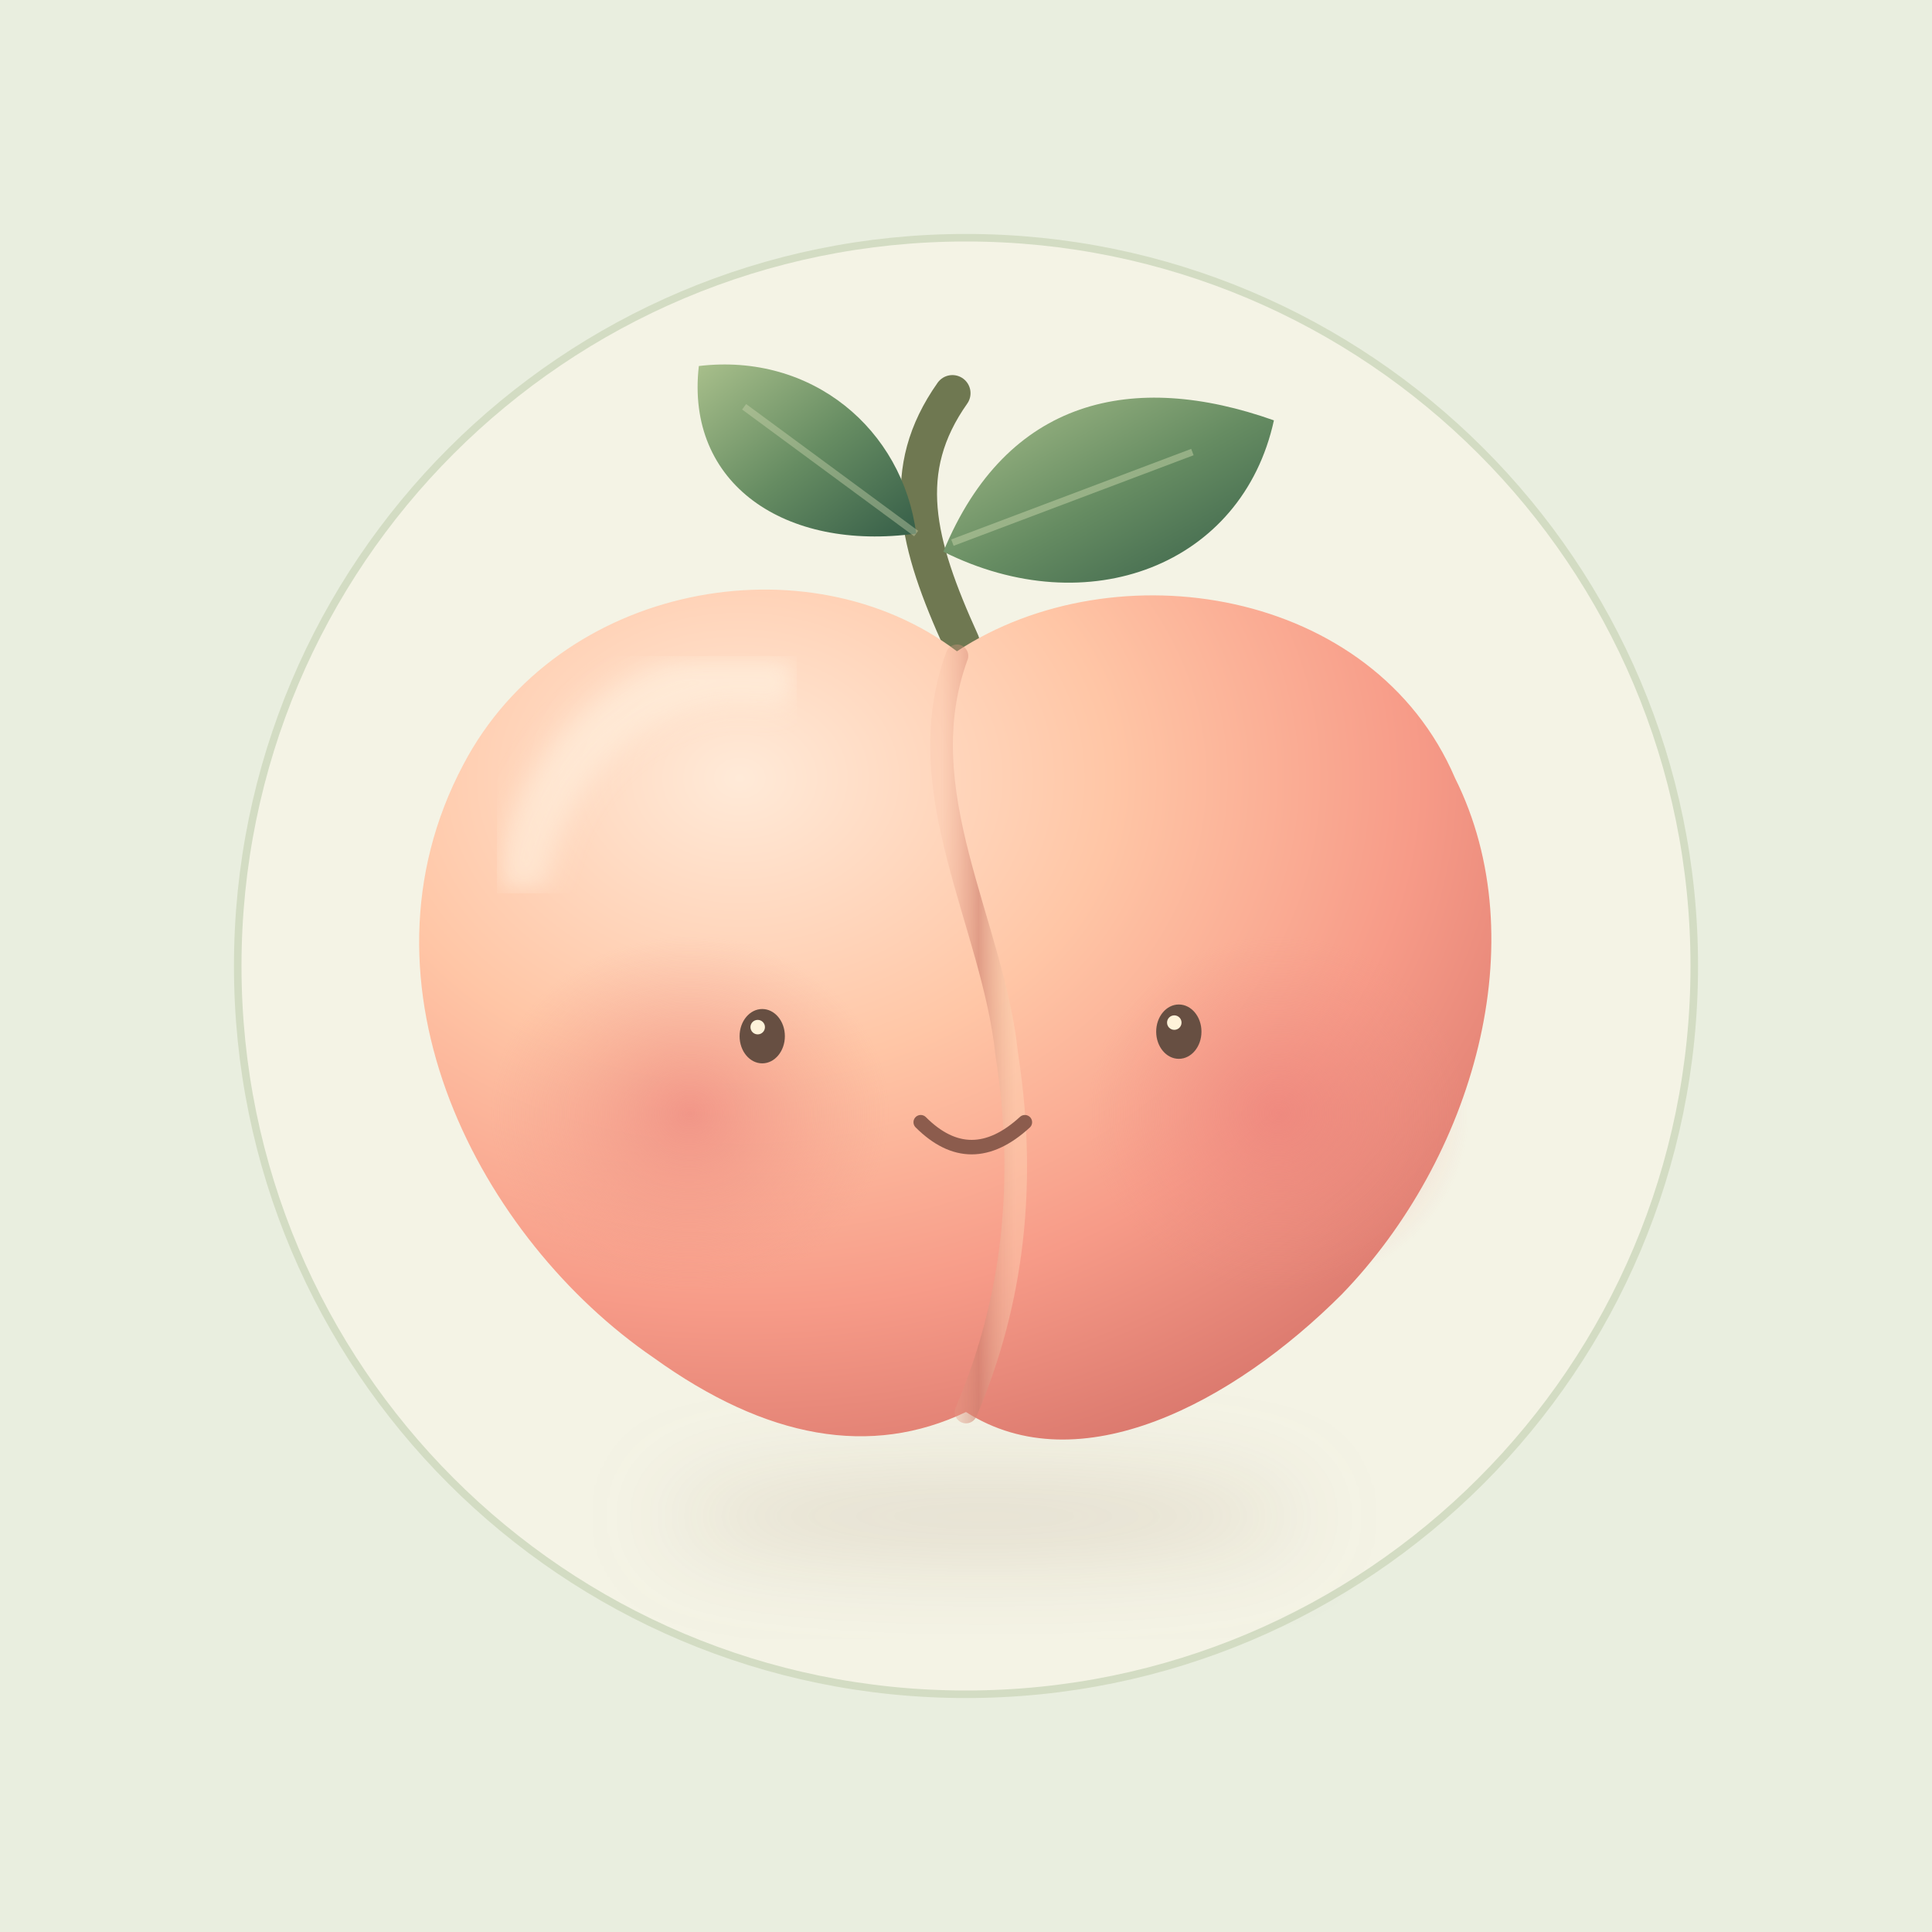
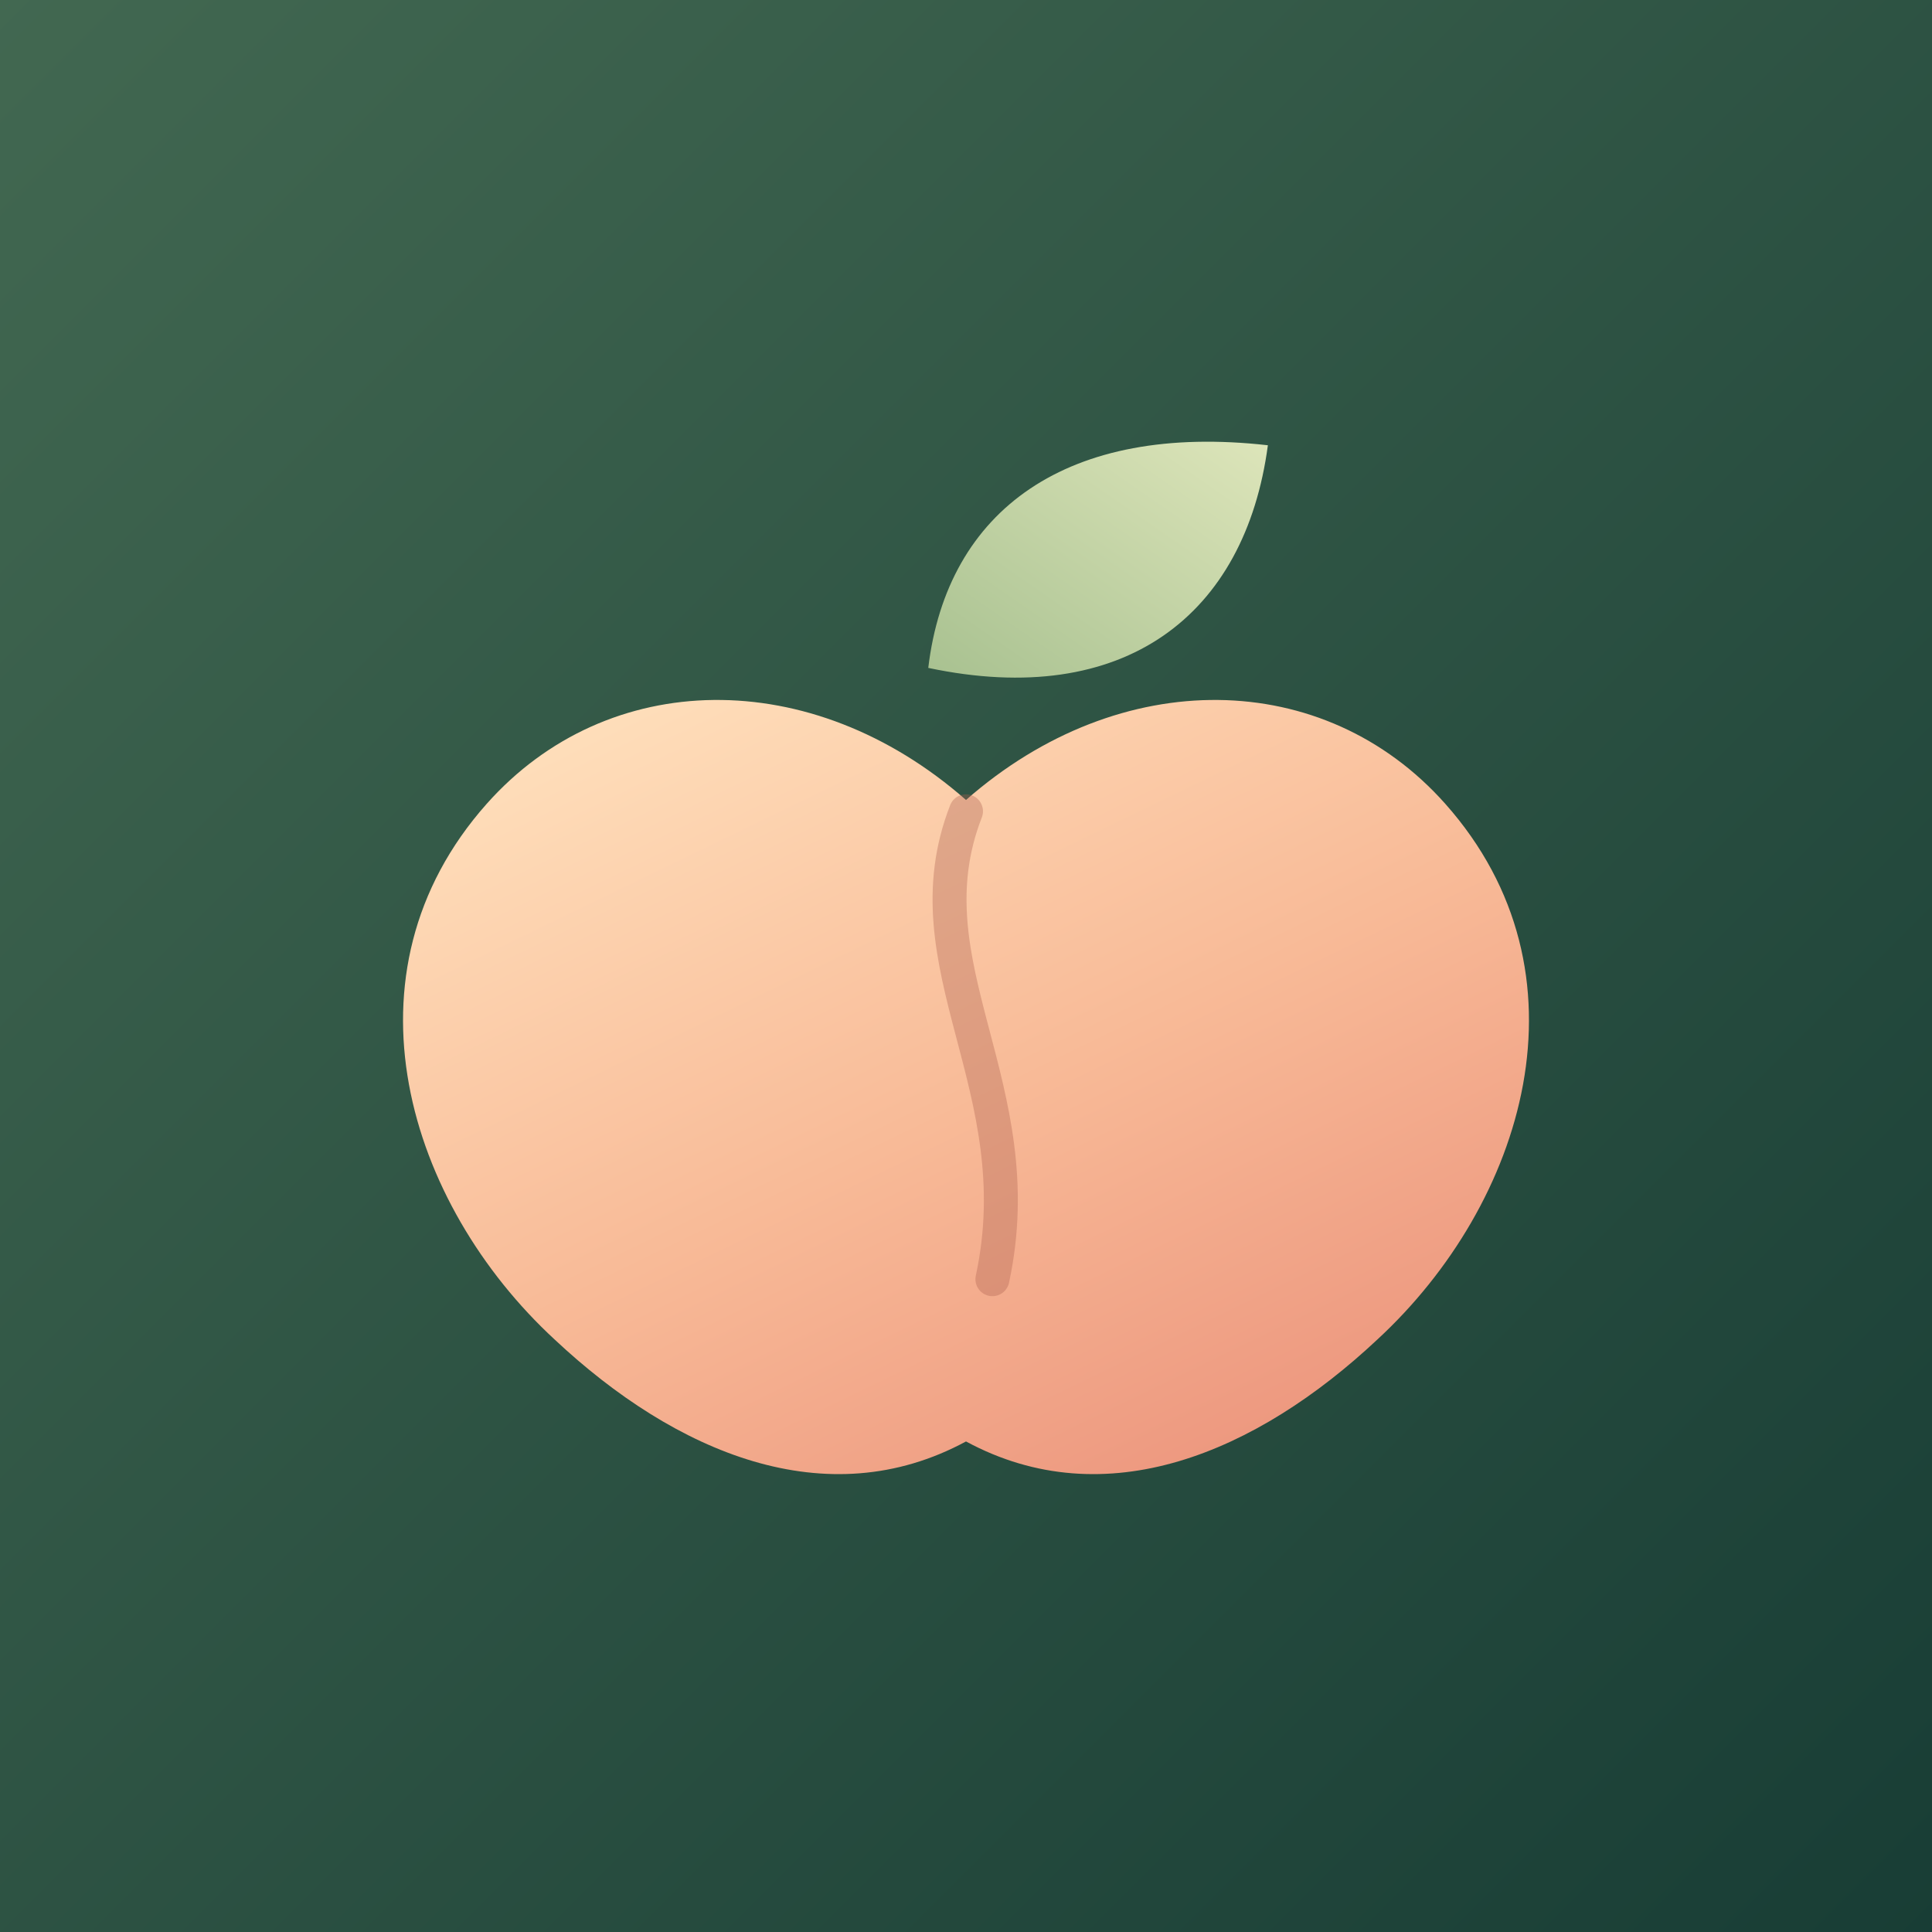
<svg xmlns="http://www.w3.org/2000/svg" width="512" height="512" viewBox="0 0 512 512">
-   <rect width="512" height="512" fill="#e9eedf" />
-   <circle cx="256" cy="256" r="193" fill="#f4f3e5" stroke="#d3dcc3" stroke-width="2" />
-   <g transform="translate(64 61) scale(1.2)">
-     <defs>
-       <radialGradient id="skin" cx=".3" cy=".22" r=".86">
-         <stop stop-color="#ffead8" />
-         <stop offset=".4" stop-color="#ffc6a6" />
-         <stop offset=".73" stop-color="#f79b88" />
-         <stop offset="1" stop-color="#db796e" />
-       </radialGradient>
-       <radialGradient id="blush">
-         <stop stop-color="#eb817b" stop-opacity=".65" />
-         <stop offset="1" stop-color="#ed8f82" stop-opacity="0" />
-       </radialGradient>
-       <linearGradient id="leaf" x2="1" y2="1">
-         <stop stop-color="#a8bf8b" />
-         <stop offset=".52" stop-color="#668c62" />
-         <stop offset="1" stop-color="#365e48" />
-       </linearGradient>
-       <linearGradient id="crease" x2="1" y2="0">
-         <stop stop-color="#efad93" stop-opacity=".15" />
-         <stop offset=".5" stop-color="#ce806f" stop-opacity=".62" />
-         <stop offset="1" stop-color="#ffe3c0" stop-opacity=".35" />
-       </linearGradient>
-       <filter id="shadow" x="-50%" width="200%" y="-100%" height="300%">
-         <feGaussianBlur stdDeviation="10" />
-       </filter>
-       <filter id="soft">
-         <feGaussianBlur stdDeviation="3" />
-       </filter>
-     </defs>
-     <ellipse cx="164" cy="284" rx="71" ry="9" fill="#876650" opacity=".17" filter="url(#shadow)" />
-     <path d="M159 91C149 69 145 53 157 36" fill="none" stroke="#6f7851" stroke-width="8" stroke-linecap="round" />
-     <path d="M155 71C169 37 197 31 228 42C221 74 187 87 155 71Z" fill="url(#leaf)" />
-     <path d="M157 69L210 49" stroke="#c5d3a9" stroke-opacity=".5" stroke-width="1.5" fill="none" />
-     <path d="M149 67C120 71 98 56 101 30C126 27 146 44 149 67Z" fill="url(#leaf)" />
-     <path d="M149 67L111 39" stroke="#d0d7b2" stroke-opacity=".4" stroke-width="1.5" />
-     <path d="M158 93C125 68 70 78 49 118C23 167 53 223 91 249C116 267 139 271 160 261C185 277 219 259 243 235C272 205 286 157 268 121C250 79 193 70 158 93Z" fill="url(#skin)" />
-     <ellipse cx="99" cy="195" rx="44" ry="39" fill="url(#blush)" />
-     <ellipse cx="229" cy="195" rx="42" ry="39" fill="url(#blush)" />
-     <path d="M158 94C147 124 166 153 169 182C174 214 169 240 160 261" stroke="url(#crease)" stroke-width="5" fill="none" stroke-linecap="round" />
-     <path d="M117 99C90 95 67 115 62 142" stroke="#fff4e4" stroke-opacity=".54" stroke-width="12" fill="none" stroke-linecap="round" filter="url(#soft)" />
-     <ellipse cx="115" cy="178" rx="5" ry="6" fill="#674f42" />
-     <ellipse cx="207" cy="177" rx="5" ry="6" fill="#674f42" />
-     <circle cx="114" cy="176" r="1.6" fill="#fff3da" />
-     <circle cx="206" cy="175" r="1.6" fill="#fff3da" />
-     <path d="M150 197Q161 208 173 197" fill="none" stroke="#8c5c4d" stroke-width="3.2" stroke-linecap="round" />
-   </g>
+   <defs>
+     <linearGradient id="background" x1="0" y1="0" x2="1" y2="1">
+       <stop stop-color="#426851" />
+       <stop offset="1" stop-color="#183D35" />
+     </linearGradient>
+     <linearGradient id="peach" x1=".15" y1="0" x2=".85" y2="1">
+       <stop stop-color="#FFE0BC" />
+       <stop offset=".52" stop-color="#F8BA97" />
+       <stop offset="1" stop-color="#EB927B" />
+     </linearGradient>
+     <linearGradient id="leaf" x1="0" y1="1" x2="1" y2="0">
+       <stop stop-color="#A8C190" />
+       <stop offset="1" stop-color="#DDE5BA" />
+     </linearGradient>
+   </defs>
+   <path fill="url(#background)" d="M0 0h512v512H0z" />
+   <path fill="url(#leaf)" d="M246 177C251 135 283 112 336 118C330 163 298 188 246 177Z" />
+   <path fill="url(#peach)" d="M256 212C215 176 161 177 129 213C89 258 108 319 147 355C179 385 219 402 256 382C293 402 333 385 365 355C404 319 423 258 383 213C351 177 297 176 256 212Z" />
+   <path fill="none" stroke="#AC5E4E" stroke-opacity=".35" stroke-width="9" stroke-linecap="round" d="M256 215C240 256 274 288 263 339" />
</svg>
